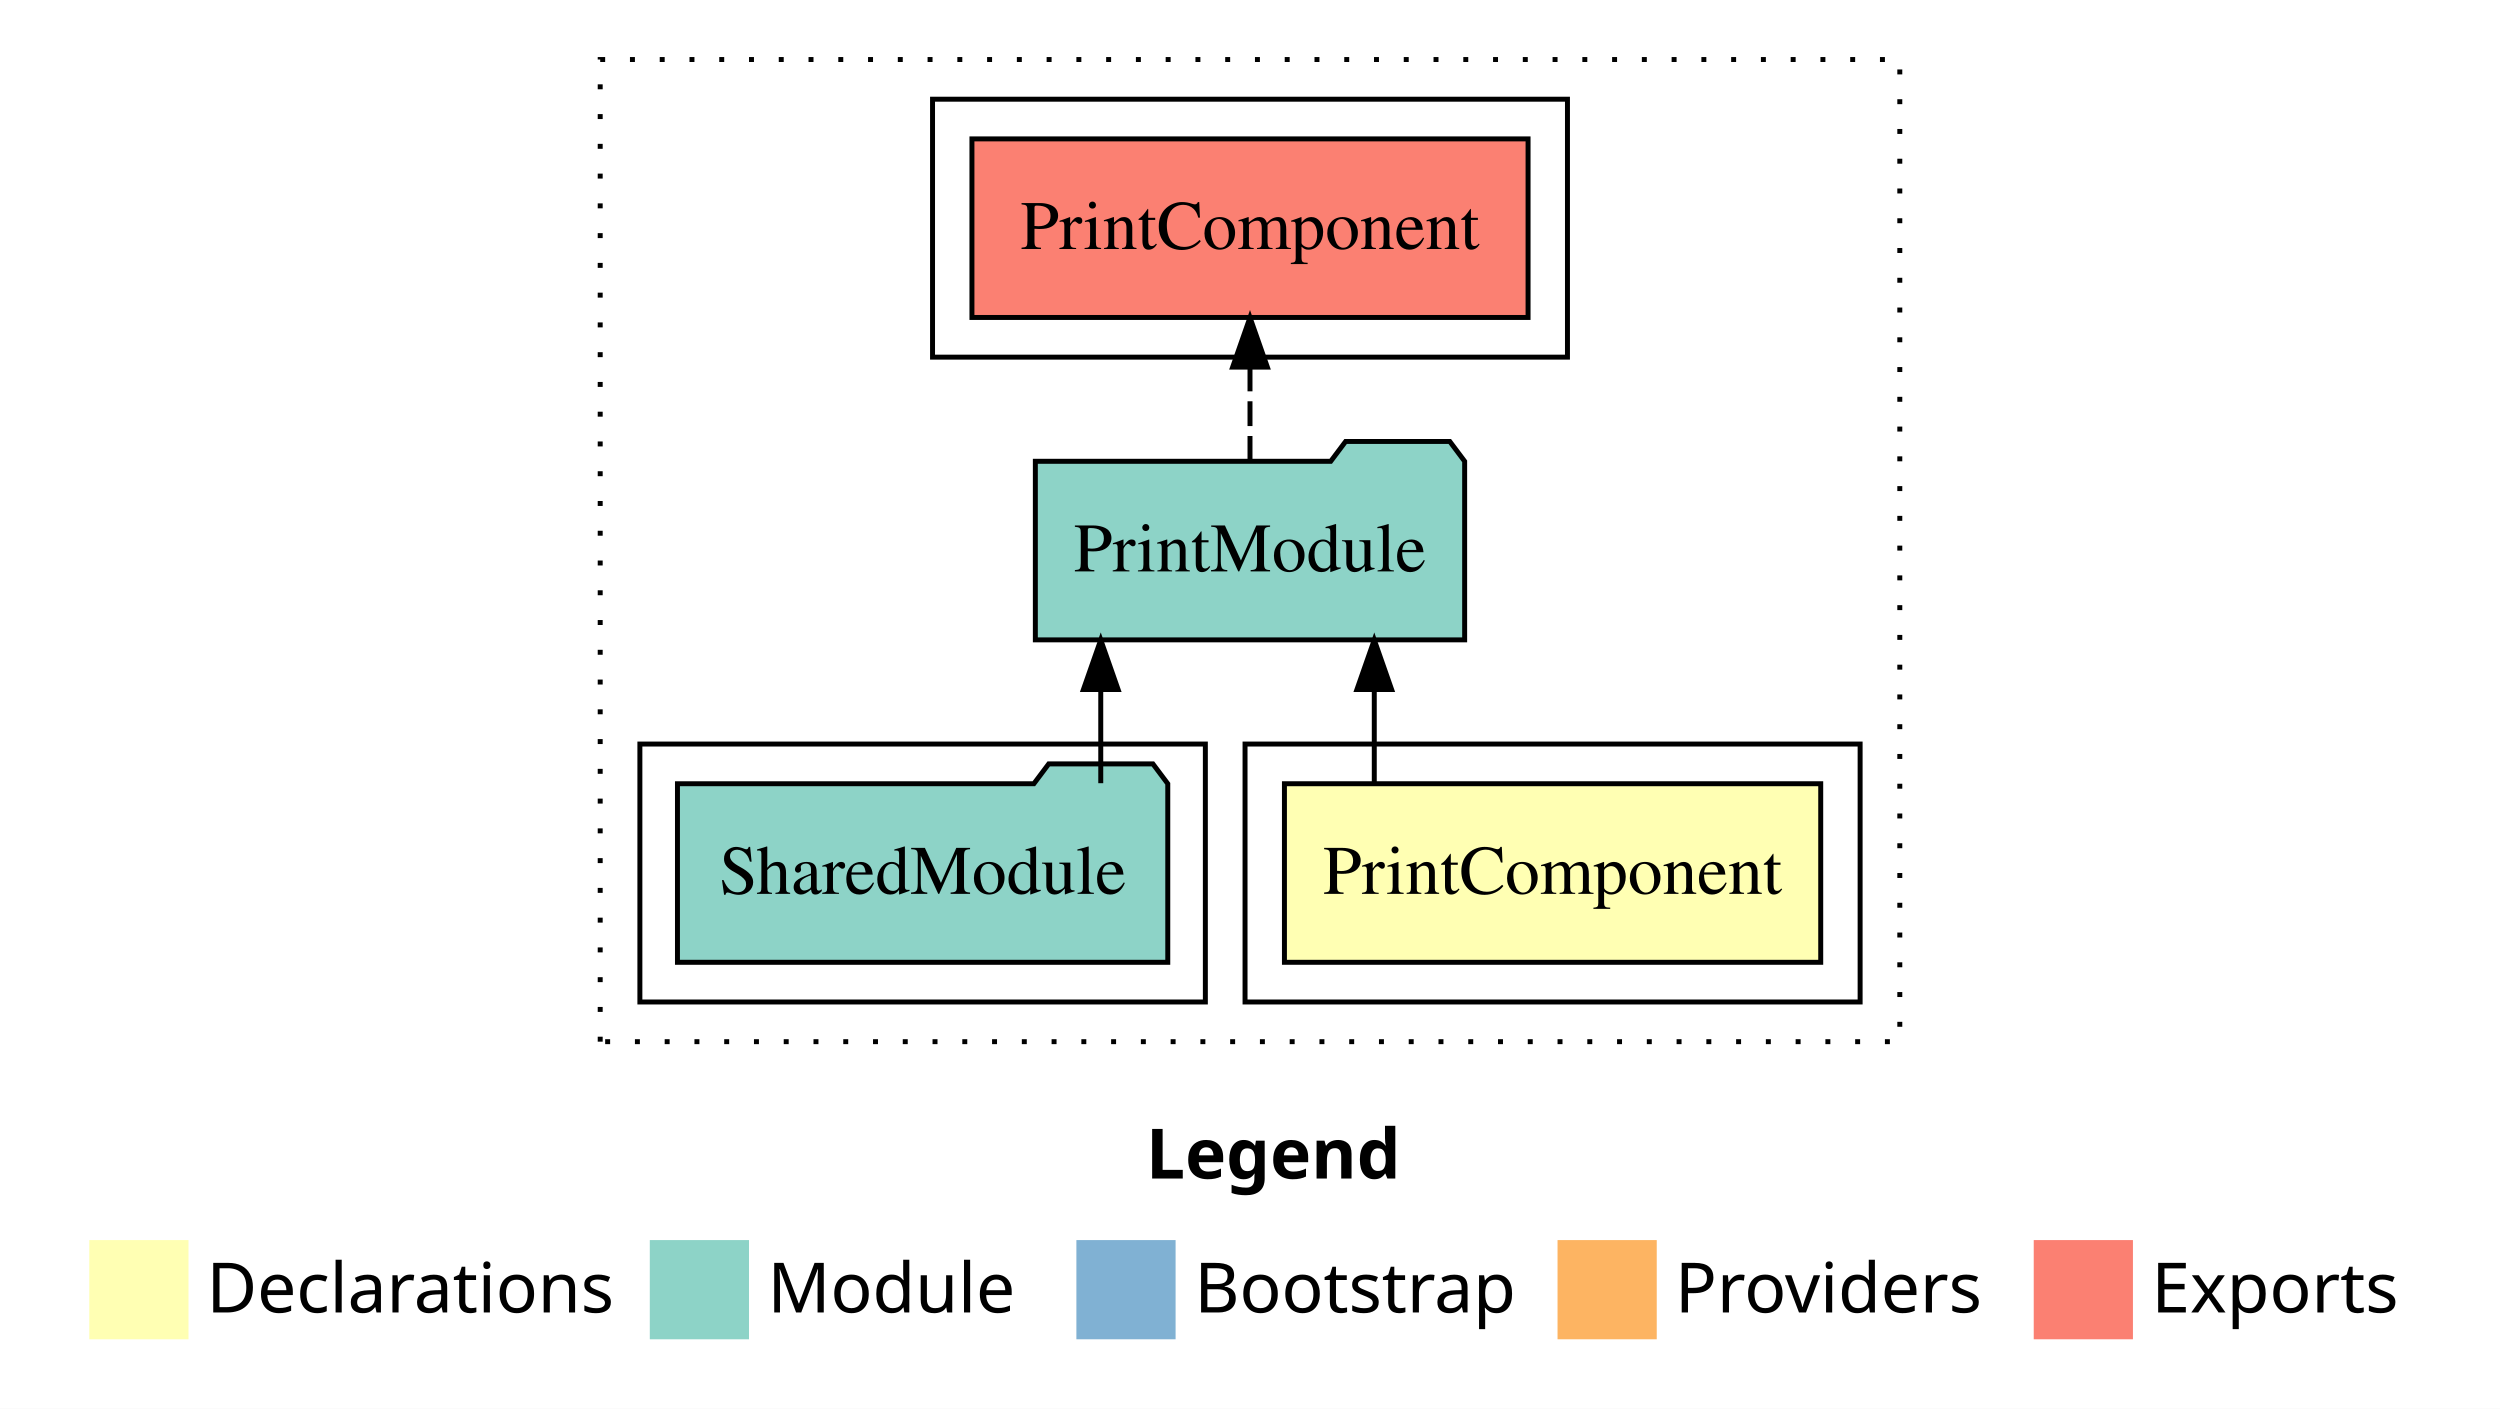
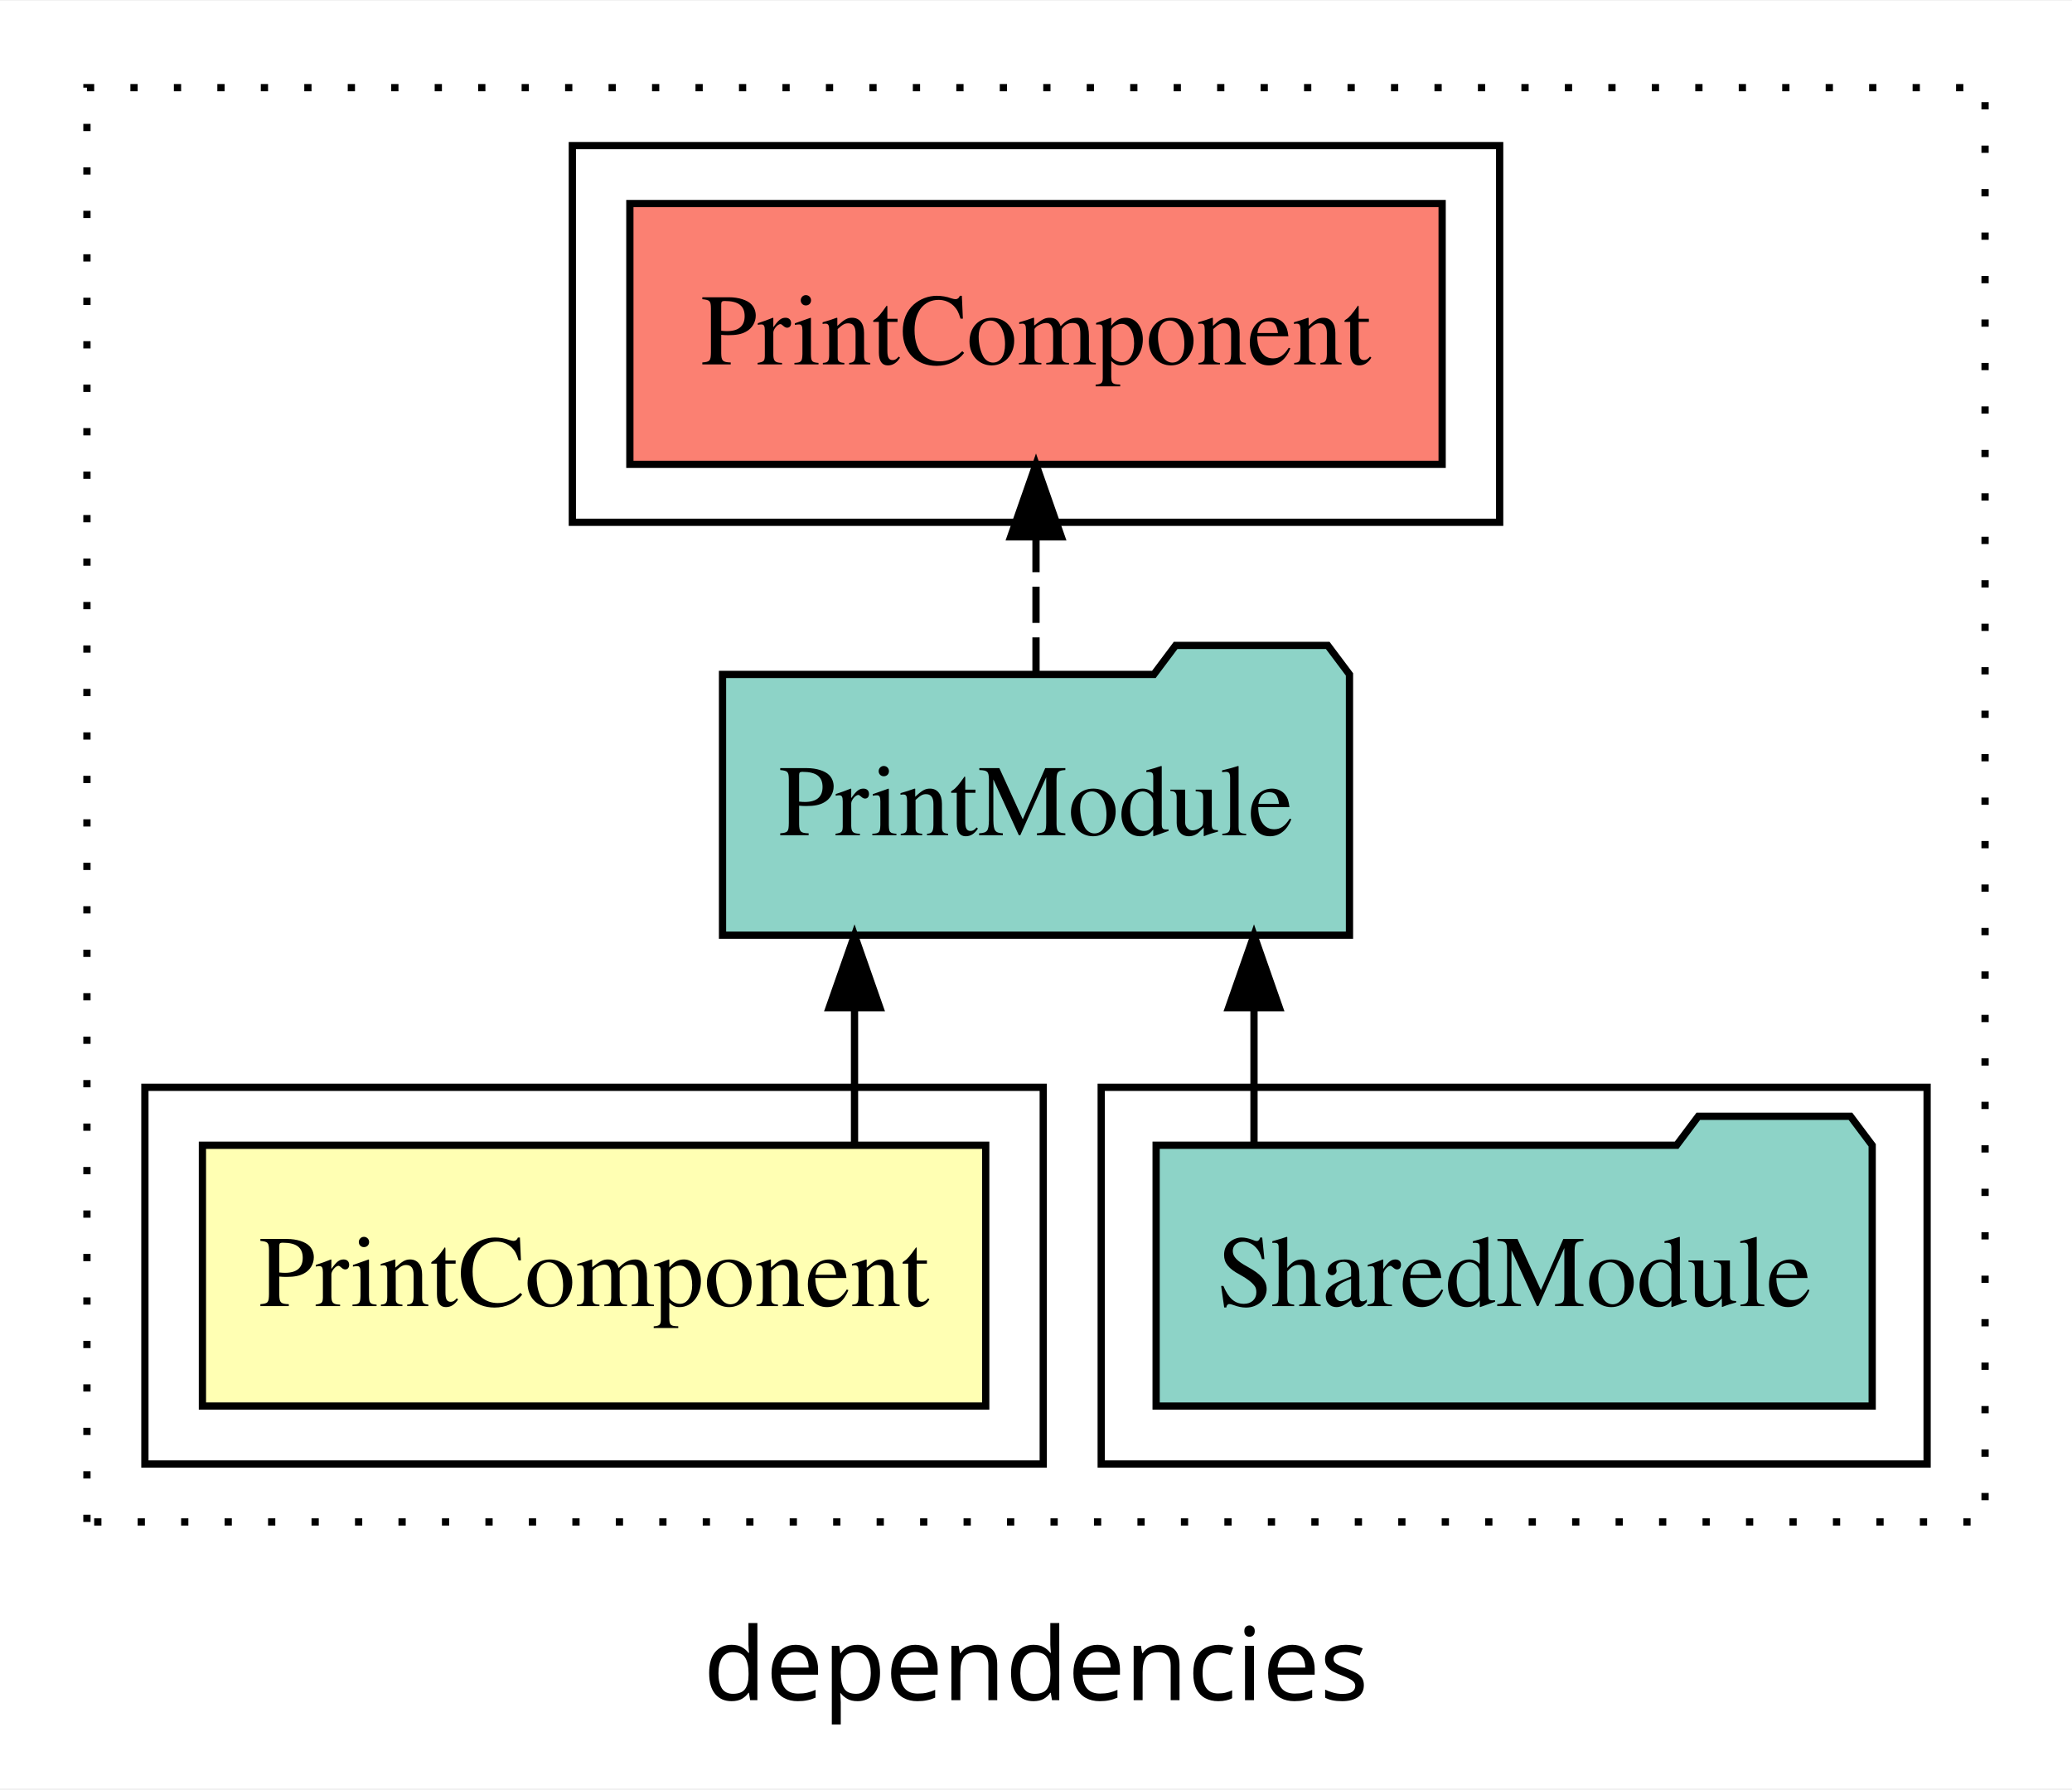
- <svg xmlns="http://www.w3.org/2000/svg" width="504pt" height="284pt" viewBox="0.00 0.00 504.00 284.00">
-   <g id="graph0" class="graph" transform="scale(1 1) rotate(0) translate(4 280)">
-     <polygon fill="#ffffff" stroke="transparent" points="-4,4 -4,-280 500,-280 500,4 -4,4" />
-     <text text-anchor="start" x="227.009" y="-42.4" font-family="sans-serif" font-weight="bold" font-size="14.00" fill="#000000">Legend</text>
-     <polygon fill="#ffffb3" stroke="transparent" points="14,-10 14,-30 34,-30 34,-10 14,-10" />
-     <text text-anchor="start" x="37.629" y="-15.4" font-family="sans-serif" font-size="14.00" fill="#000000">  Declarations</text>
-     <polygon fill="#8dd3c7" stroke="transparent" points="127,-10 127,-30 147,-30 147,-10 127,-10" />
-     <text text-anchor="start" x="150.725" y="-15.4" font-family="sans-serif" font-size="14.00" fill="#000000">  Module</text>
-     <polygon fill="#80b1d3" stroke="transparent" points="213,-10 213,-30 233,-30 233,-10 213,-10" />
-     <text text-anchor="start" x="236.781" y="-15.4" font-family="sans-serif" font-size="14.00" fill="#000000">  Bootstrap</text>
-     <polygon fill="#fdb462" stroke="transparent" points="310,-10 310,-30 330,-30 330,-10 310,-10" />
-     <text text-anchor="start" x="333.673" y="-15.4" font-family="sans-serif" font-size="14.00" fill="#000000">  Providers</text>
-     <polygon fill="#fb8072" stroke="transparent" points="406,-10 406,-30 426,-30 426,-10 406,-10" />
-     <text text-anchor="start" x="429.726" y="-15.4" font-family="sans-serif" font-size="14.00" fill="#000000">  Exports</text>
+ <svg xmlns="http://www.w3.org/2000/svg" width="286pt" height="247pt" viewBox="0.00 0.00 286.00 246.80">
+   <g id="graph0" class="graph" transform="scale(1 1) rotate(0) translate(4 242.8)">
+     <polygon fill="white" stroke="transparent" points="-4,4 -4,-242.8 282,-242.8 282,4 -4,4" />
+     <text text-anchor="middle" x="139" y="-8.2" font-family="sans-serif" font-size="14.00">dependencies</text>
    <g id="clust1" class="cluster">
-       <polygon fill="none" stroke="#000000" stroke-dasharray="1,5" points="117,-70 117,-268 379,-268 379,-70 117,-70" />
+       <polygon fill="none" stroke="black" stroke-dasharray="1,5" points="8,-32.8 8,-230.8 270,-230.8 270,-32.8 8,-32.8" />
+     </g>
+     <g id="clust4" class="cluster">
+       <polygon fill="none" stroke="black" points="148,-40.8 148,-92.8 262,-92.8 262,-40.8 148,-40.8" />
+     </g>
+     <g id="clust5" class="cluster">
+       <polygon fill="none" stroke="black" points="75,-170.8 75,-222.8 203,-222.8 203,-170.8 75,-170.8" />
    </g>
    <g id="clust2" class="cluster">
-       <polygon fill="none" stroke="#000000" points="247,-78 247,-130 371,-130 371,-78 247,-78" />
-     </g>
-     <g id="clust4" class="cluster">
-       <polygon fill="none" stroke="#000000" points="125,-78 125,-130 239,-130 239,-78 125,-78" />
-     </g>
-     <g id="clust5" class="cluster">
-       <polygon fill="none" stroke="#000000" points="184,-208 184,-260 312,-260 312,-208 184,-208" />
+       <polygon fill="none" stroke="black" points="16,-40.8 16,-92.8 140,-92.8 140,-40.8 16,-40.8" />
    </g>
    <g id="node1" class="node">
-       <polygon fill="#ffffb3" stroke="#000000" points="363.058,-122 254.942,-122 254.942,-86 363.058,-86 363.058,-122" />
-       <text text-anchor="middle" x="309" y="-99.8" font-family="Times,serif" font-size="14.00" fill="#000000">PrintComponent</text>
+       <polygon fill="#ffffb3" stroke="black" points="132.06,-84.8 23.94,-84.8 23.94,-48.8 132.06,-48.8 132.06,-84.8" />
+       <text text-anchor="middle" x="78" y="-62.6" font-family="Times,serif" font-size="14.00">PrintComponent</text>
    </g>
    <g id="node2" class="node">
-       <polygon fill="#8dd3c7" stroke="#000000" points="291.274,-187 288.274,-191 267.274,-191 264.274,-187 204.726,-187 204.726,-151 291.274,-151 291.274,-187" />
-       <text text-anchor="middle" x="248" y="-164.8" font-family="Times,serif" font-size="14.00" fill="#000000">PrintModule</text>
+       <polygon fill="#8dd3c7" stroke="black" points="182.27,-149.8 179.27,-153.8 158.27,-153.8 155.27,-149.8 95.73,-149.8 95.73,-113.8 182.27,-113.8 182.27,-149.8" />
+       <text text-anchor="middle" x="139" y="-127.6" font-family="Times,serif" font-size="14.00">PrintModule</text>
    </g>
    <g id="edge1" class="edge">
-       <path fill="none" stroke="#000000" d="M273.054,-122.106C273.054,-122.106 273.054,-140.991 273.054,-140.991" />
-       <polygon fill="#000000" stroke="#000000" points="269.554,-140.991 273.054,-150.991 276.554,-140.991 269.554,-140.991" />
+       <path fill="none" stroke="black" d="M113.95,-84.91C113.95,-84.91 113.95,-103.79 113.95,-103.79" />
+       <polygon fill="black" stroke="black" points="110.45,-103.79 113.95,-113.79 117.45,-103.79 110.45,-103.79" />
    </g>
    <g id="node4" class="node">
-       <polygon fill="#fb8072" stroke="#000000" points="304.057,-252 191.943,-252 191.943,-216 304.057,-216 304.057,-252" />
-       <text text-anchor="middle" x="248" y="-229.8" font-family="Times,serif" font-size="14.00" fill="#000000">PrintComponent </text>
+       <polygon fill="#fb8072" stroke="black" points="195.06,-214.8 82.94,-214.8 82.94,-178.8 195.06,-178.8 195.06,-214.8" />
+       <text text-anchor="middle" x="139" y="-192.6" font-family="Times,serif" font-size="14.00">PrintComponent </text>
    </g>
    <g id="edge3" class="edge">
-       <path fill="none" stroke="#000000" stroke-dasharray="5,2" d="M248,-187.106C248,-187.106 248,-205.991 248,-205.991" />
-       <polygon fill="#000000" stroke="#000000" points="244.5,-205.991 248,-215.991 251.5,-205.991 244.5,-205.991" />
+       <path fill="none" stroke="black" stroke-dasharray="5,2" d="M139,-149.91C139,-149.91 139,-168.79 139,-168.79" />
+       <polygon fill="black" stroke="black" points="135.5,-168.79 139,-178.79 142.5,-168.79 135.5,-168.79" />
    </g>
    <g id="node3" class="node">
-       <polygon fill="#8dd3c7" stroke="#000000" points="231.423,-122 228.423,-126 207.423,-126 204.423,-122 132.577,-122 132.577,-86 231.423,-86 231.423,-122" />
-       <text text-anchor="middle" x="182" y="-99.8" font-family="Times,serif" font-size="14.00" fill="#000000">SharedModule</text>
+       <polygon fill="#8dd3c7" stroke="black" points="254.42,-84.8 251.42,-88.8 230.42,-88.8 227.42,-84.8 155.58,-84.8 155.58,-48.8 254.42,-48.8 254.42,-84.8" />
+       <text text-anchor="middle" x="205" y="-62.6" font-family="Times,serif" font-size="14.00">SharedModule</text>
    </g>
    <g id="edge2" class="edge">
-       <path fill="none" stroke="#000000" d="M217.912,-122.106C217.912,-122.106 217.912,-140.991 217.912,-140.991" />
-       <polygon fill="#000000" stroke="#000000" points="214.412,-140.991 217.912,-150.991 221.412,-140.991 214.412,-140.991" />
+       <path fill="none" stroke="black" d="M169.09,-84.91C169.09,-84.91 169.09,-103.79 169.09,-103.79" />
+       <polygon fill="black" stroke="black" points="165.59,-103.79 169.09,-113.79 172.59,-103.79 165.59,-103.79" />
    </g>
  </g>
</svg>
